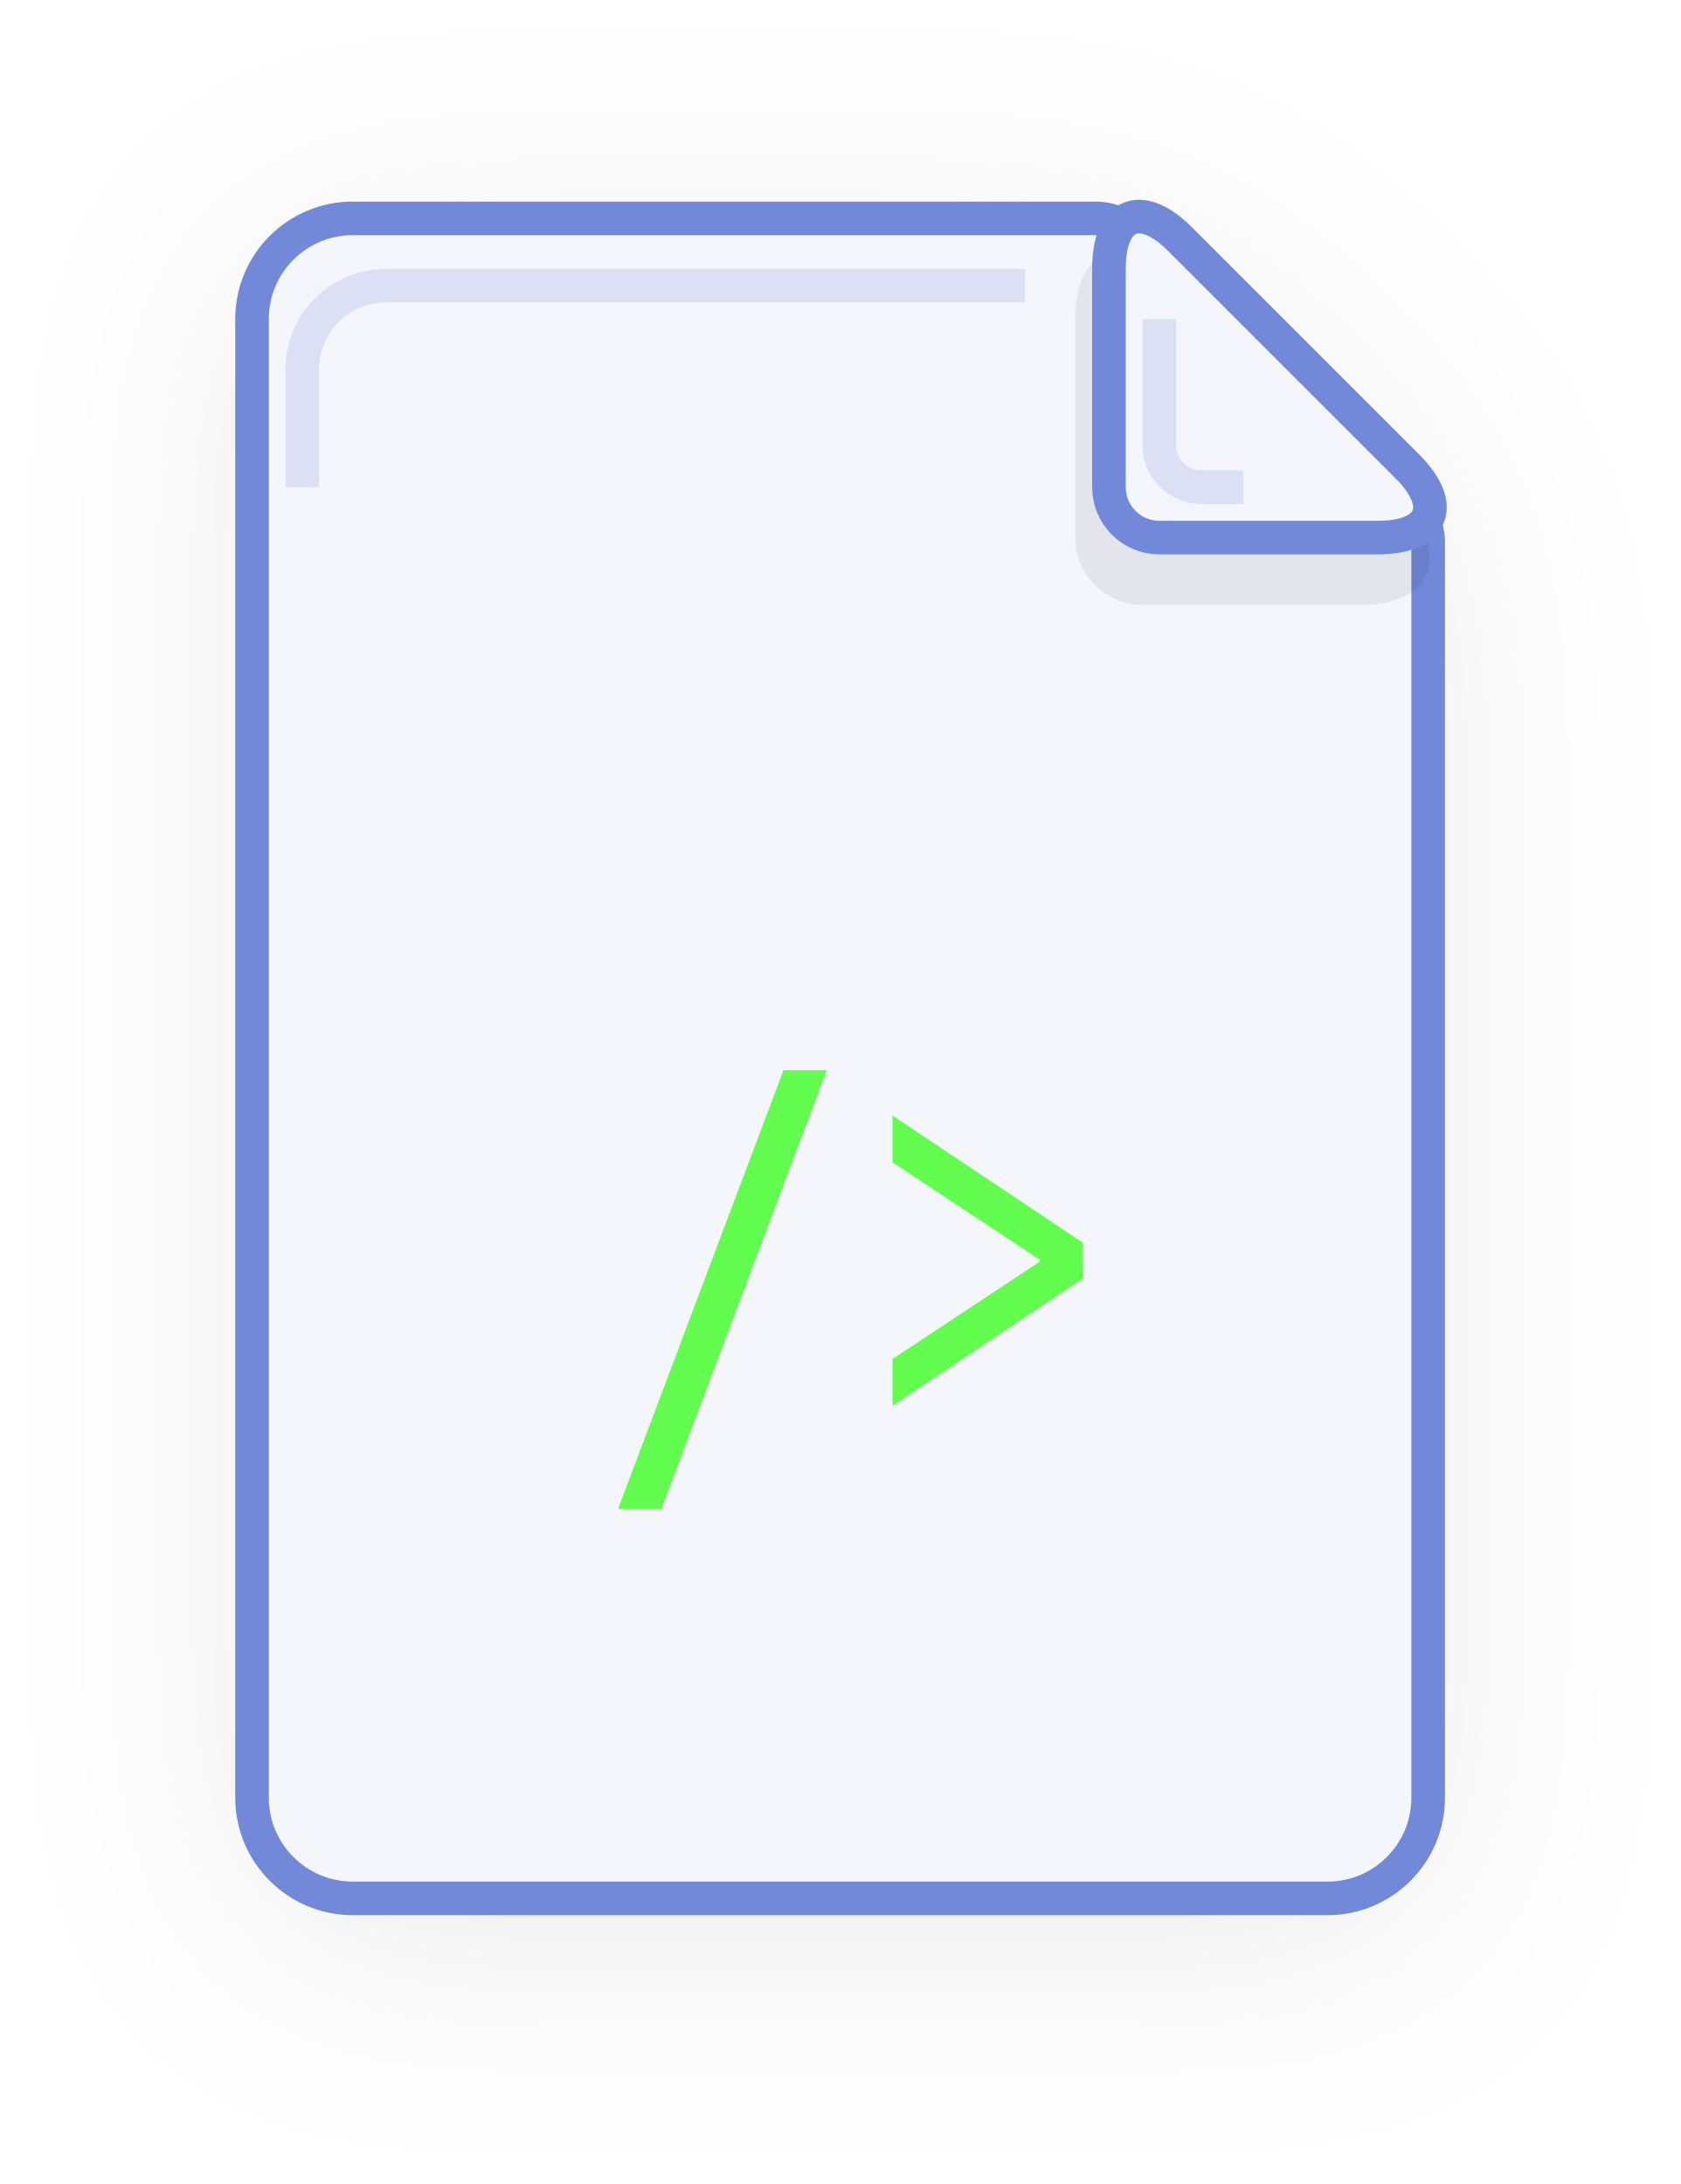
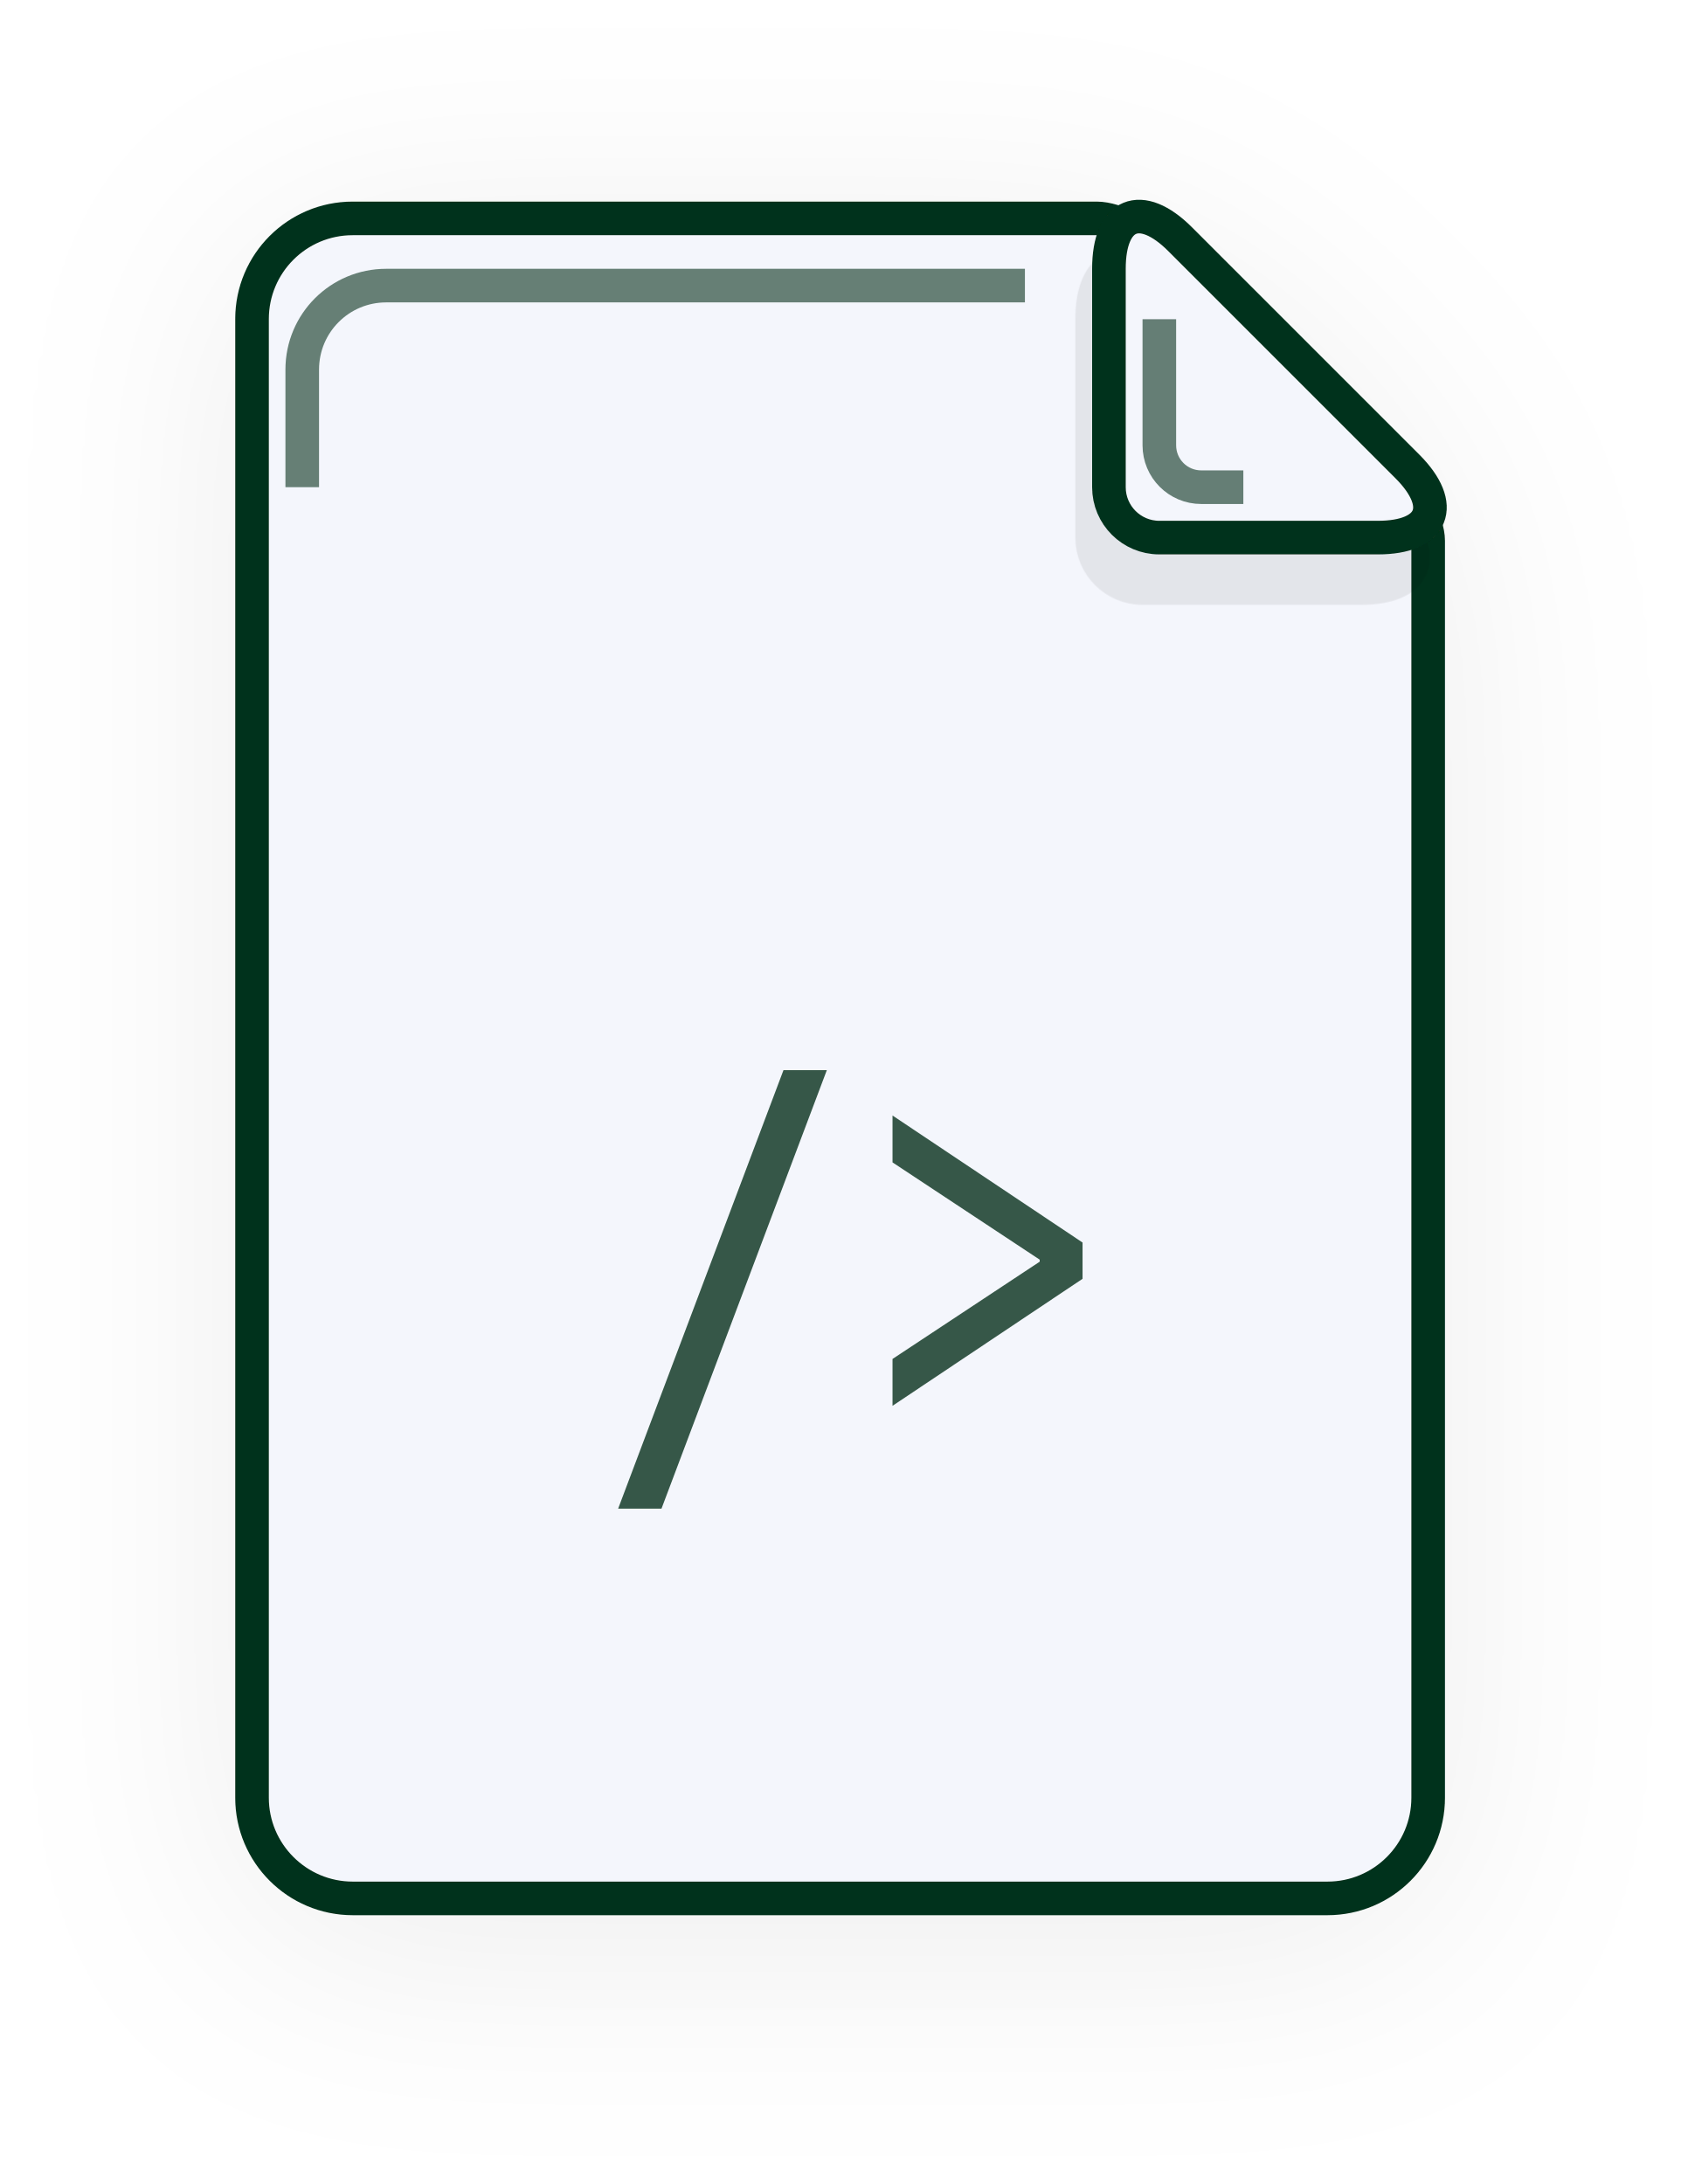
<svg xmlns="http://www.w3.org/2000/svg" width="100" height="130" viewBox="0 0 100 130">
  <defs>
    <filter x="-50%" y="-50%" width="200%" height="200%" filterUnits="objectBoundingBox" id="a">
      <feOffset dy="2" in="SourceAlpha" result="shadowOffsetOuter1" />
      <feGaussianBlur stdDeviation="7" in="shadowOffsetOuter1" result="shadowBlurOuter1" />
      <feColorMatrix values="0 0 0 0 0 0 0 0 0 0 0 0 0 0 0 0 0 0 0.07 0" in="shadowBlurOuter1" result="shadowMatrixOuter1" />
      <feMerge>
        <feMergeNode in="shadowMatrixOuter1" />
        <feMergeNode in="SourceGraphic" />
      </feMerge>
    </filter>
    <filter x="-50%" y="-50%" width="200%" height="200%" filterUnits="objectBoundingBox" id="b">
      <feOffset dx="-1" dy="3" in="SourceAlpha" result="shadowOffsetOuter1" />
      <feGaussianBlur in="shadowOffsetOuter1" result="shadowBlurOuter1" />
      <feColorMatrix values="0 0 0 0 0 0 0 0 0 0 0 0 0 0 0 0 0 0 0.07 0" in="shadowBlurOuter1" result="shadowMatrixOuter1" />
      <feMerge>
        <feMergeNode in="shadowMatrixOuter1" />
        <feMergeNode in="SourceGraphic" />
      </feMerge>
    </filter>
  </defs>
  <g fill="none" fill-rule="evenodd">
-     <path d="M0 6.993C0 3.683 2.68 1 5.99 1h44.287C54.852 1 70 15.79 70 20.19v74.816c0 3.31-2.68 5.994-5.998 5.994H5.998C2.686 101 0 98.312 0 95.007V6.993z" stroke="#7289DA" stroke-width="2" fill="#F4F6FC" filter="url(#a)" transform="translate(15 12)" />
-     <path d="M51 3.997c0-3.312 1.895-4.102 4.242-1.755l13.516 13.516C71.1 18.1 70.313 20 67.003 20H54c-1.656 0-3-1.343-3-3V3.996z" stroke="#7289DA" stroke-width="2" fill="#F4F6FC" filter="url(#b)" transform="translate(15 12)" />
-     <path d="M61 17H22.985c-2.76 0-4.997 2.23-4.997 5.002V29" stroke="#C9D2F0" stroke-width="2" opacity=".6" />
-     <path d="M69 19v7.502C69 27.882 70.11 29 71.5 29H74" stroke-opacity=".6" stroke="#C9D2F0" stroke-width="2" />
-     <path d="M39.37 89.8h-2.58l9.84-26.1h2.58l-9.84 26.1zm25.06-13.68l-11.31 7.56v-2.79l8.76-5.79v-.12l-8.76-5.79V66.4l11.31 7.56v2.16z" opacity=".8" fill="#3dff23" />
+     <path d="M0 6.993C0 3.683 2.68 1 5.99 1h44.287C54.852 1 70 15.79 70 20.19v74.816c0 3.31-2.68 5.994-5.998 5.994H5.998C2.686 101 0 98.312 0 95.007V6.993z" stroke="#06301b" stroke-width="2" fill="#F4F6FC" filter="url(#a)" transform="translate(15 12)" />
+     <path d="M51 3.997c0-3.312 1.895-4.102 4.242-1.755l13.516 13.516C71.1 18.1 70.313 20 67.003 20H54c-1.656 0-3-1.343-3-3V3.996z" stroke="#06301b" stroke-width="2" fill="#F4F6FC" filter="url(#b)" transform="translate(15 12)" />
+     <path d="M61 17H22.985c-2.76 0-4.997 2.23-4.997 5.002V29" stroke="#06301b" stroke-width="2" opacity=".6" />
+     <path d="M69 19v7.502C69 27.882 70.11 29 71.5 29H74" stroke-opacity=".6" stroke="#06301b" stroke-width="2" />
+     <path d="M39.37 89.8h-2.58l9.84-26.1h2.58l-9.84 26.1zm25.06-13.68l-11.31 7.56v-2.79l8.76-5.79v-.12l-8.76-5.79V66.4l11.31 7.56v2.16z" opacity=".8" fill="#06301b" />
  </g>
</svg>
